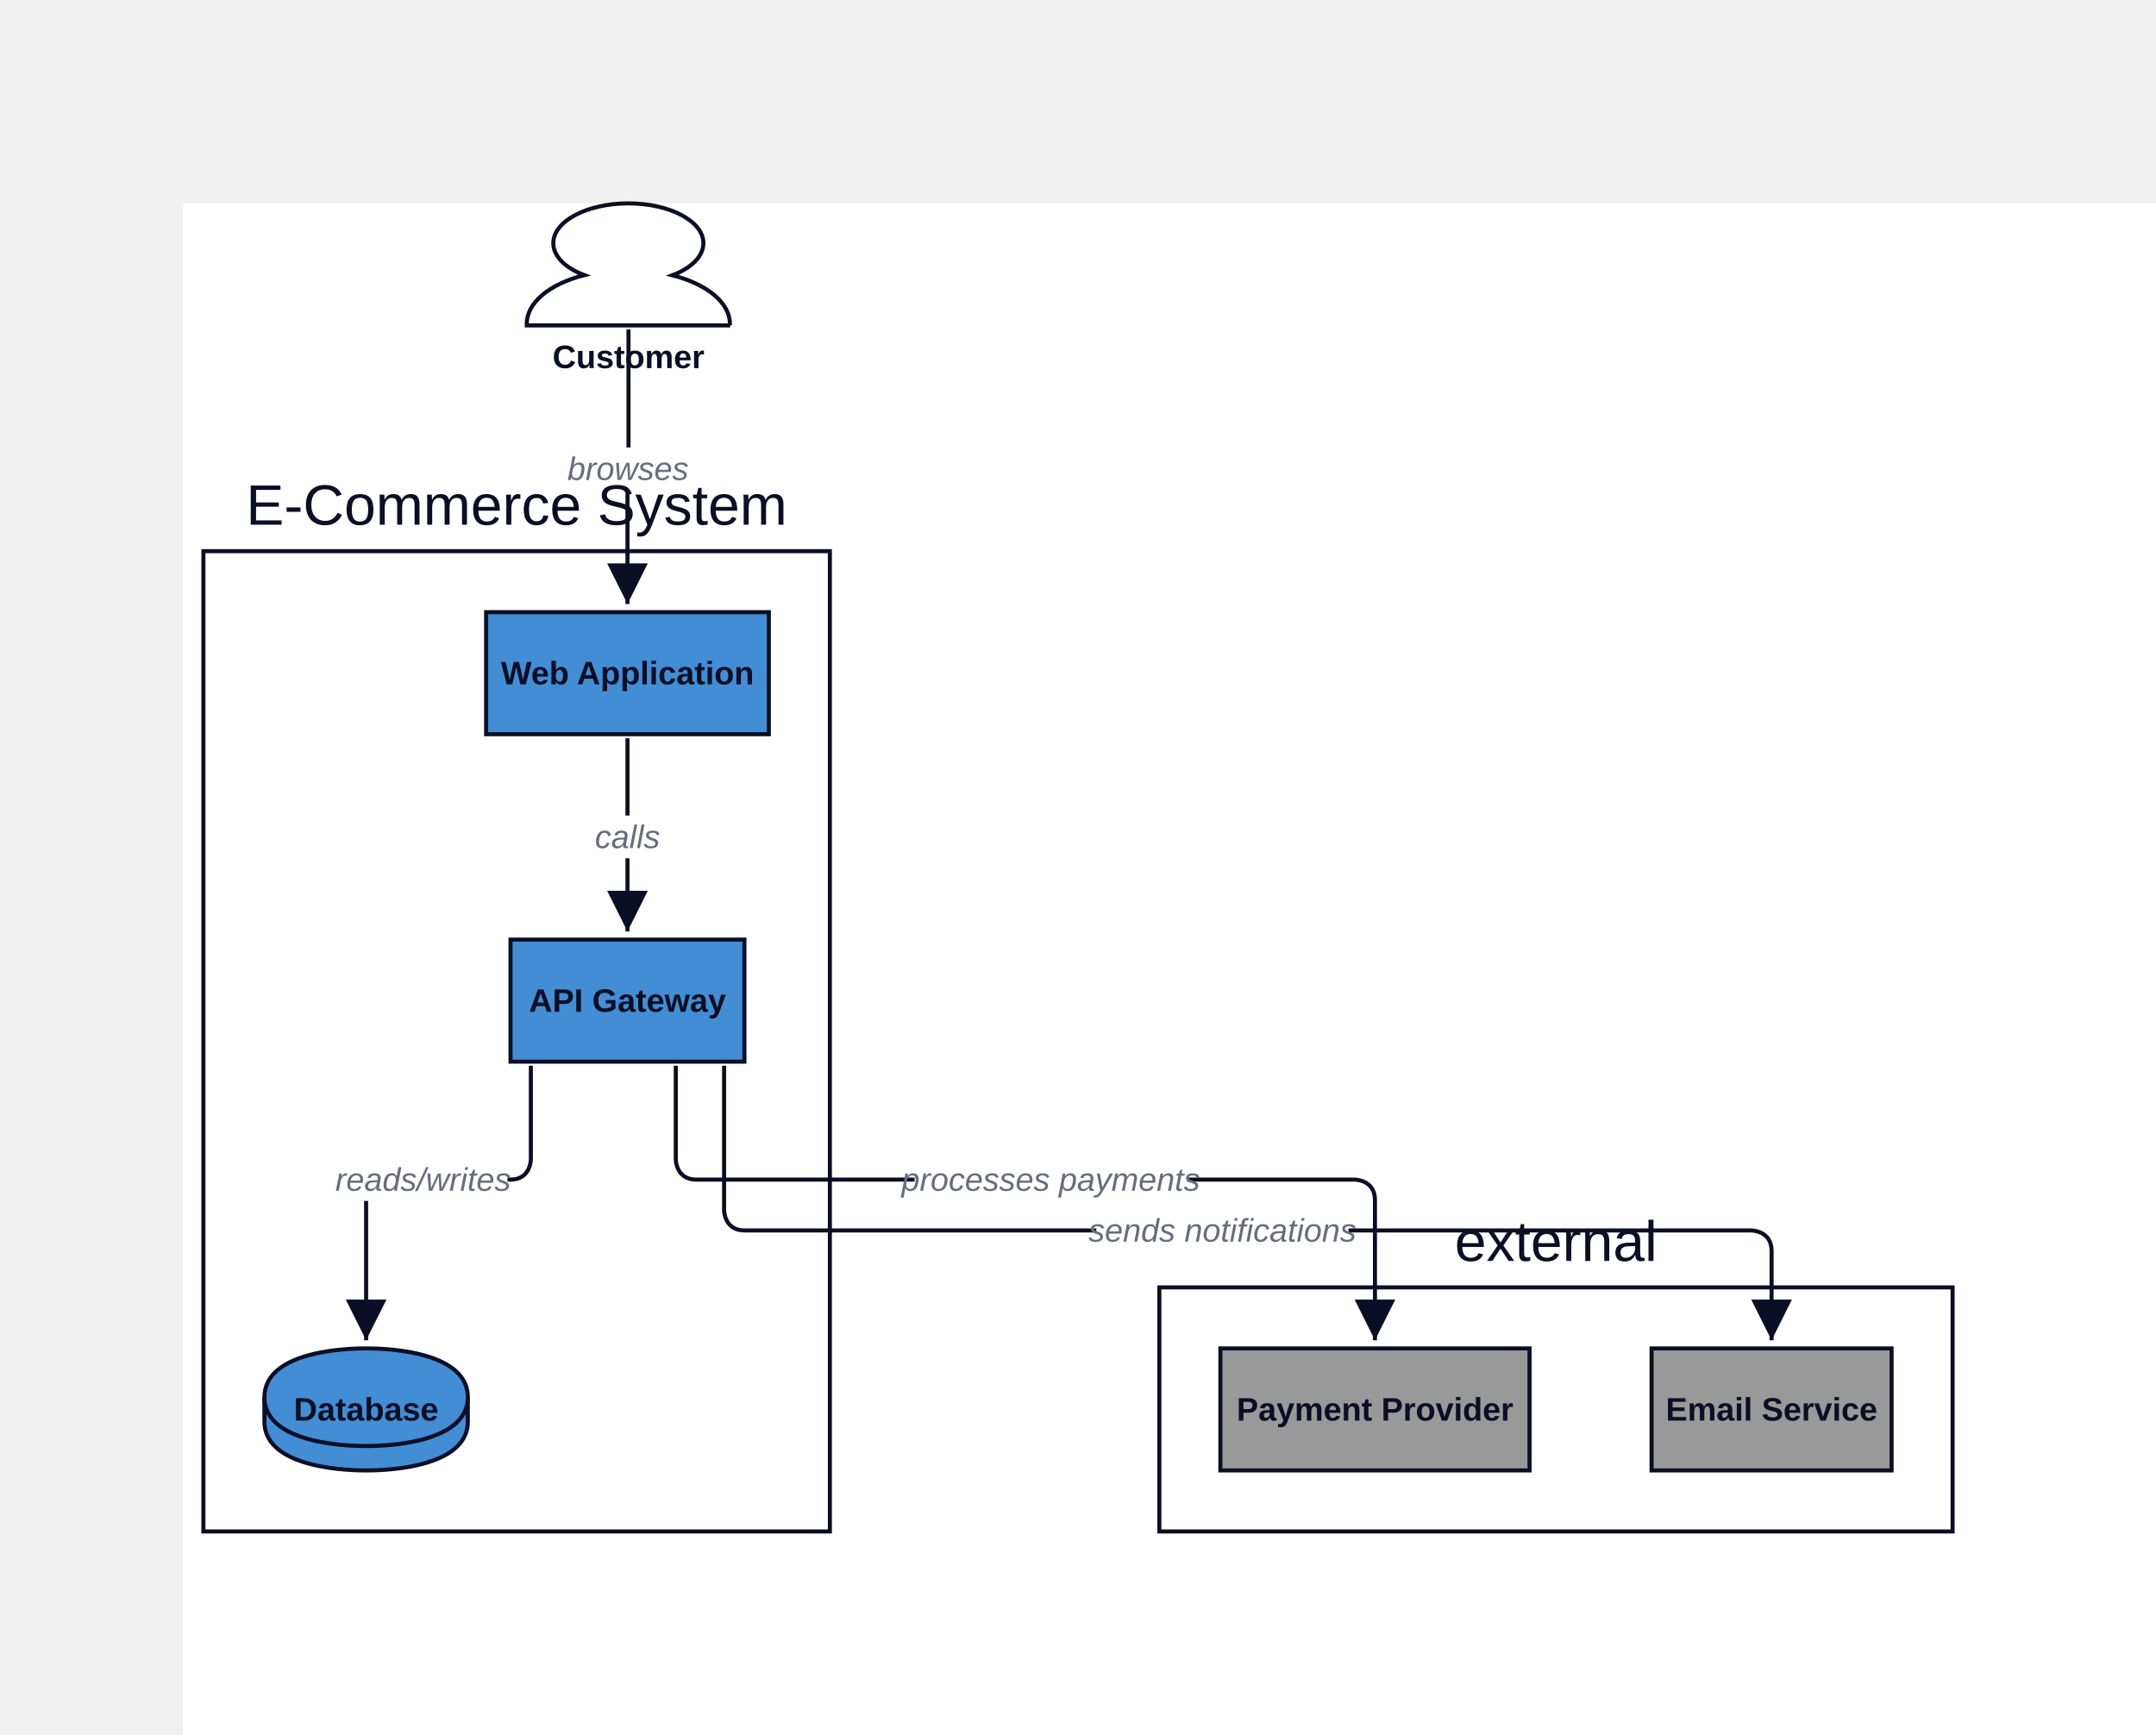
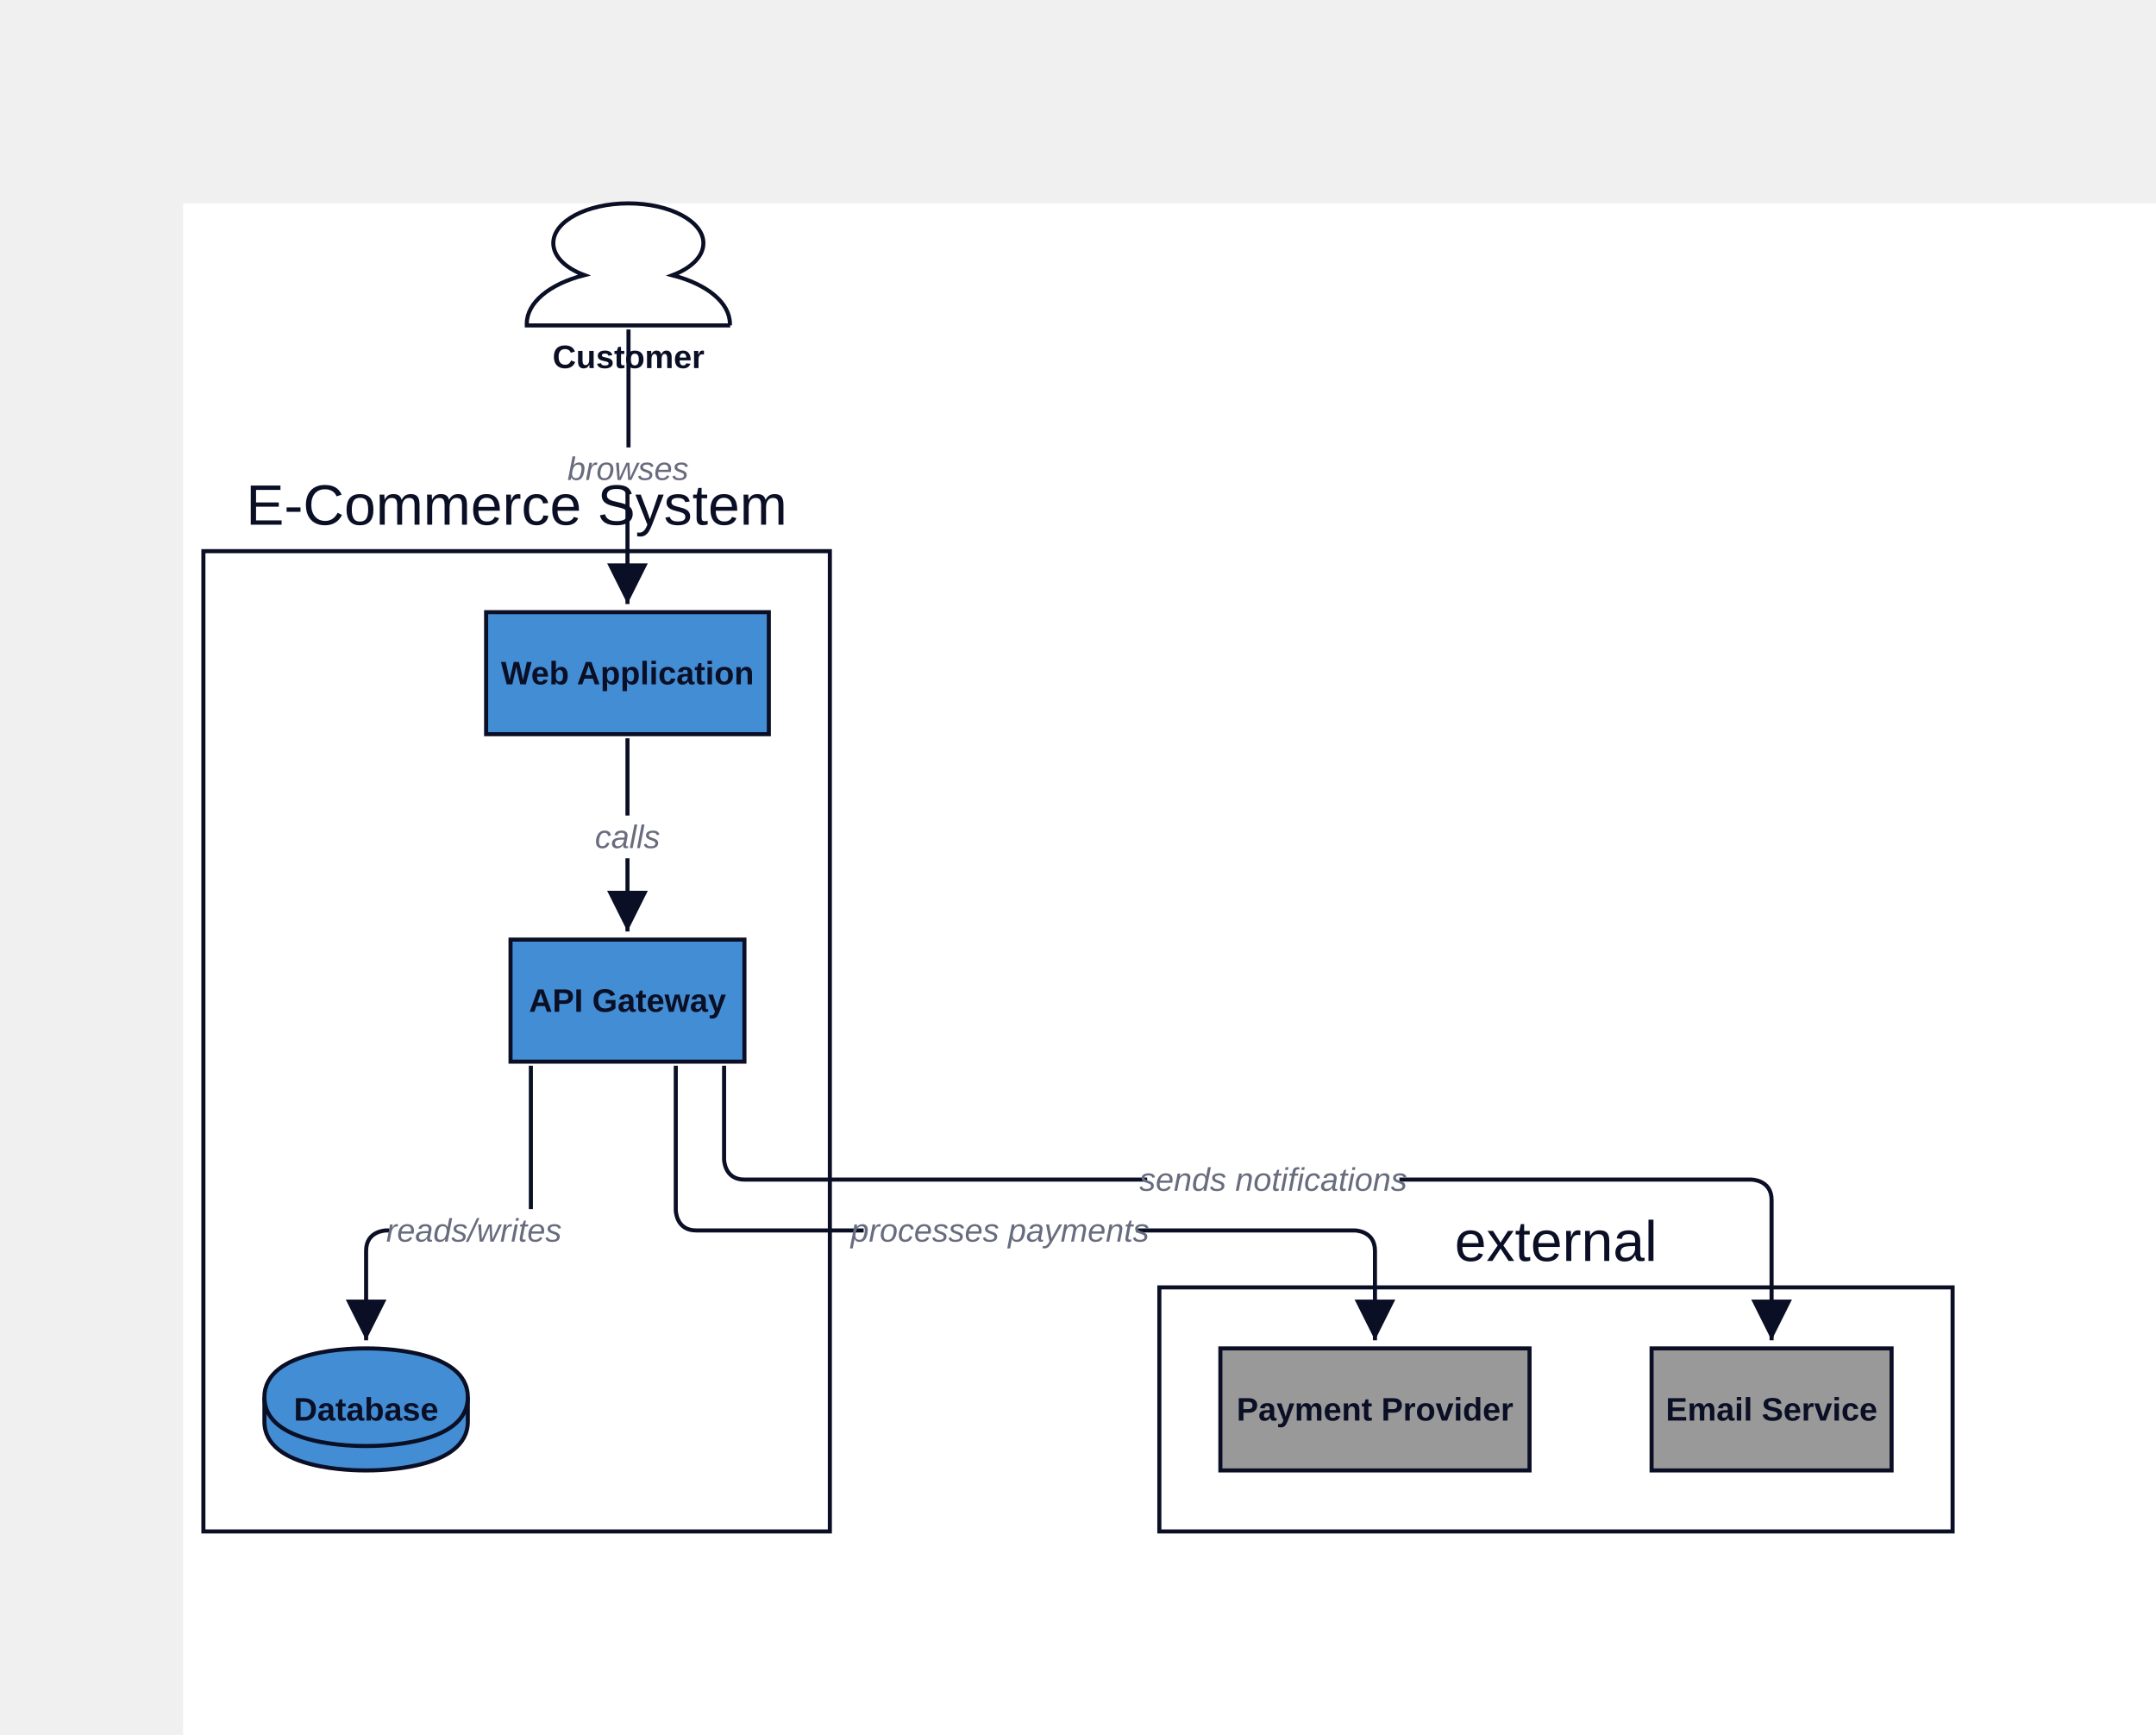
<svg xmlns="http://www.w3.org/2000/svg" width="1060" height="853" viewBox="-90 -100 1060 853" data-d2-version="0.1.0">
  <defs>
    <marker id="arrow-triangle" markerWidth="10" markerHeight="10" refX="10" refY="5" orient="auto" markerUnits="strokeWidth">
      <path d="M0,0 L10,5 L0,10 Z" fill="#0A0F25" />
    </marker>
    <marker id="arrow-triangle-reverse" markerWidth="10" markerHeight="10" refX="0" refY="5" orient="auto" markerUnits="strokeWidth">
      <path d="M10,0 L0,5 L10,10 Z" fill="#0A0F25" />
    </marker>
    <marker id="arrow-diamond" markerWidth="10" markerHeight="10" refX="10" refY="5" orient="auto" markerUnits="strokeWidth">
      <path d="M0,5 L5,0 L10,5 L5,10 Z" fill="#0A0F25" />
    </marker>
    <marker id="arrow-diamond-reverse" markerWidth="10" markerHeight="10" refX="0" refY="5" orient="auto" markerUnits="strokeWidth">
      <path d="M0,5 L5,0 L10,5 L5,10 Z" fill="#0A0F25" />
    </marker>
    <marker id="arrow-circle" markerWidth="10" markerHeight="10" refX="6" refY="5" orient="auto" markerUnits="strokeWidth">
      <circle cx="5" cy="5" r="4" fill="#0A0F25" />
    </marker>
    <marker id="arrow-circle-reverse" markerWidth="10" markerHeight="10" refX="4" refY="5" orient="auto" markerUnits="strokeWidth">
      <circle cx="5" cy="5" r="4" fill="#0A0F25" />
    </marker>
    <marker id="arrow-cf-one" markerWidth="10" markerHeight="10" refX="10" refY="5" orient="auto" markerUnits="strokeWidth">
      <line x1="10" y1="0" x2="10" y2="10" stroke="#0A0F25" stroke-width="2" />
    </marker>
    <marker id="arrow-cf-one-reverse" markerWidth="10" markerHeight="10" refX="0" refY="5" orient="auto" markerUnits="strokeWidth">
      <line x1="0" y1="0" x2="0" y2="10" stroke="#0A0F25" stroke-width="2" />
    </marker>
    <marker id="arrow-cf-many" markerWidth="10" markerHeight="10" refX="10" refY="5" orient="auto" markerUnits="strokeWidth">
      <path d="M0,5 L10,0 M0,5 L10,5 M0,5 L10,10" stroke="#0A0F25" stroke-width="2" fill="none" />
    </marker>
    <marker id="arrow-cf-many-reverse" markerWidth="10" markerHeight="10" refX="0" refY="5" orient="auto" markerUnits="strokeWidth">
      <path d="M10,5 L0,0 M10,5 L0,5 M10,5 L0,10" stroke="#0A0F25" stroke-width="2" fill="none" />
    </marker>
    <marker id="arrow-cf-one-required" markerWidth="10" markerHeight="10" refX="10" refY="5" orient="auto" markerUnits="strokeWidth">
      <line x1="10" y1="0" x2="10" y2="10" stroke="#0A0F25" stroke-width="2" />
      <line x1="7" y1="0" x2="7" y2="10" stroke="#0A0F25" stroke-width="2" />
    </marker>
    <marker id="arrow-cf-one-required-reverse" markerWidth="10" markerHeight="10" refX="0" refY="5" orient="auto" markerUnits="strokeWidth">
      <line x1="0" y1="0" x2="0" y2="10" stroke="#0A0F25" stroke-width="2" />
      <line x1="3" y1="0" x2="3" y2="10" stroke="#0A0F25" stroke-width="2" />
    </marker>
    <marker id="arrow-cf-many-required" markerWidth="10" markerHeight="10" refX="10" refY="5" orient="auto" markerUnits="strokeWidth">
      <path d="M0,5 L10,0 M0,5 L10,5 M0,5 L10,10" stroke="#0A0F25" stroke-width="2" fill="none" />
      <line x1="3" y1="0" x2="3" y2="10" stroke="#0A0F25" stroke-width="2" />
    </marker>
    <marker id="arrow-cf-many-required-reverse" markerWidth="10" markerHeight="10" refX="0" refY="5" orient="auto" markerUnits="strokeWidth">
      <path d="M10,5 L0,0 M10,5 L0,5 M10,5 L0,10" stroke="#0A0F25" stroke-width="2" fill="none" />
      <line x1="7" y1="0" x2="7" y2="10" stroke="#0A0F25" stroke-width="2" />
    </marker>
    <marker id="arrow-cf-one-optional" markerWidth="10" markerHeight="10" refX="10" refY="5" orient="auto" markerUnits="strokeWidth">
      <line x1="10" y1="0" x2="10" y2="10" stroke="#0A0F25" stroke-width="2" />
      <circle cx="7" cy="5" r="2" stroke="#0A0F25" stroke-width="2" fill="white" />
    </marker>
    <marker id="arrow-cf-one-optional-reverse" markerWidth="10" markerHeight="10" refX="0" refY="5" orient="auto" markerUnits="strokeWidth">
      <line x1="0" y1="0" x2="0" y2="10" stroke="#0A0F25" stroke-width="2" />
      <circle cx="3" cy="5" r="2" stroke="#0A0F25" stroke-width="2" fill="white" />
    </marker>
    <marker id="arrow-cf-many-optional" markerWidth="10" markerHeight="10" refX="10" refY="5" orient="auto" markerUnits="strokeWidth">
      <path d="M0,5 L10,0 M0,5 L10,5 M0,5 L10,10" stroke="#0A0F25" stroke-width="2" fill="none" />
      <circle cx="3" cy="5" r="2" stroke="#0A0F25" stroke-width="2" fill="white" />
    </marker>
    <marker id="arrow-cf-many-optional-reverse" markerWidth="10" markerHeight="10" refX="0" refY="5" orient="auto" markerUnits="strokeWidth">
      <path d="M10,5 L0,0 M10,5 L0,5 M10,5 L0,10" stroke="#0A0F25" stroke-width="2" fill="none" />
      <circle cx="7" cy="5" r="2" stroke="#0A0F25" stroke-width="2" fill="white" />
    </marker>
    <marker id="arrow-line" markerWidth="10" markerHeight="10" refX="10" refY="5" orient="auto" markerUnits="strokeWidth">
      <line x1="10" y1="0" x2="10" y2="10" stroke="#0A0F25" stroke-width="2" />
    </marker>
    <marker id="arrow-line-reverse" markerWidth="10" markerHeight="10" refX="0" refY="5" orient="auto" markerUnits="strokeWidth">
      <line x1="0" y1="0" x2="0" y2="10" stroke="#0A0F25" stroke-width="2" />
    </marker>
    <marker id="arrow-open" markerWidth="10" markerHeight="10" refX="10" refY="5" orient="auto" markerUnits="strokeWidth">
      <path d="M0,0 L10,5 L0,10" stroke="#0A0F25" stroke-width="2" fill="none" />
    </marker>
    <marker id="arrow-open-reverse" markerWidth="10" markerHeight="10" refX="0" refY="5" orient="auto" markerUnits="strokeWidth">
      <path d="M10,0 L0,5 L10,10" stroke="#0A0F25" stroke-width="2" fill="none" />
    </marker>
    <marker id="arrow" markerWidth="10" markerHeight="10" refX="10" refY="5" orient="auto" markerUnits="strokeWidth">
      <path d="M0,0 L10,5 L0,10 Z" fill="#0A0F25" />
    </marker>
    <marker id="arrow-reverse" markerWidth="10" markerHeight="10" refX="0" refY="5" orient="auto" markerUnits="strokeWidth">
      <path d="M10,0 L0,5 L10,10 Z" fill="#0A0F25" />
    </marker>
  </defs>
  <rect width="100%" height="100%" fill="#FFFFFF" />
  <g id="base-layer">
    <path d="M 269 60 H 169 v -0.853 c 0 -10.233 10.981 -19.457 28.258 -23.876 C 187.741 31.705 182.031 25.891 182.031 19.535 C 182.031 8.76 198.575 0 218.927 0 c 20.351 0 36.896 8.76 36.896 19.535 c 0 6.357 -5.564 12.093 -15.227 15.814 c 17.277 4.419 28.258 13.643 28.258 23.876 v 0.775 Z" fill="#FFFFFF" stroke="#0A0F25" stroke-width="2" />
    <rect x="10" y="171" width="308" height="482" fill="#FFFFFF" stroke="#0A0F25" stroke-width="2" rx="0" ry="0" />
    <rect x="480" y="533" width="390" height="120" fill="#FFFFFF" stroke="#0A0F25" stroke-width="2" rx="0" ry="0" />
    <rect x="161" y="362" width="115" height="60" fill="#438DD5" stroke="#0A0F25" stroke-width="2" rx="0" ry="0" />
    <path d="M 40 587 C 40 563 85 563 90 563 C 95 563 140 563 140 587 L 140 599 C 140 623 95 623 90 623 C 85 623 40 623 40 599 L 40 587 Z" fill="#438DD5" stroke="#0A0F25" stroke-width="2" />
    <ellipse cx="90" cy="587" rx="50" ry="24" fill="none" stroke="none" stroke-width="0" />
    <path d="M 40 587 C 40 611 85 611 90 611 C 95 611 140 611 140 587" fill="none" stroke="#0A0F25" stroke-width="2" />
    <rect x="149" y="201" width="139" height="60" fill="#438DD5" stroke="#0A0F25" stroke-width="2" rx="0" ry="0" />
    <rect x="510" y="563" width="152" height="60" fill="#999999" stroke="#0A0F25" stroke-width="2" rx="0" ry="0" />
    <rect x="722" y="563" width="118" height="60" fill="#999999" stroke="#0A0F25" stroke-width="2" rx="0" ry="0" />
    <path d="M 219 62 C 219 89.4 219 103.1 219 130.5 C 218.8 130.5 218.7 130.5 218.5 130.5 C 218.5 157.1 218.5 170.4 218.5 197" fill="none" stroke="#0A0F25" stroke-width="2" marker-end="url(#arrow-triangle)" />
    <rect x="191.25" y="120" width="55" height="21" fill="#FFFFFF" stroke="none" stroke-width="1" rx="3" ry="3" />
    <text x="218.75" y="136" text-anchor="middle" dominant-baseline="alphabetic" font-family="Arial, sans-serif" font-size="16" style="fill: #676C7E; font-style: italic">browses</text>
    <path d="M 218.5 263 C 218.5 301 218.5 320 218.5 358" fill="none" stroke="#0A0F25" stroke-width="2" marker-end="url(#arrow-triangle)" />
    <rect x="203" y="301" width="31" height="21" fill="#FFFFFF" stroke="none" stroke-width="1" rx="3" ry="3" />
    <text x="218.5" y="317" text-anchor="middle" dominant-baseline="alphabetic" font-family="Arial, sans-serif" font-size="16" style="fill: #676C7E; font-style: italic">calls</text>
-     <path d="M 171 424 C 171 442.4 171 451.6 171 470 C 171 470 171 480 161 480 C 136.6 480 124.4 480 100 480 C 100 480 90 480 90 490 C 90 517.6 90 531.4 90 559" fill="none" stroke="#0A0F25" stroke-width="2" marker-end="url(#arrow-triangle)" />
-     <rect x="76.5" y="469.5" width="83" height="21" fill="#FFFFFF" stroke="none" stroke-width="1" rx="3" ry="3" />
-     <text x="118" y="485.5" text-anchor="middle" dominant-baseline="alphabetic" font-family="Arial, sans-serif" font-size="16" style="fill: #676C7E; font-style: italic">reads/writes</text>
-     <path d="M 242.25 424 C 242.25 442.4 242.25 451.6 242.25 470 C 242.25 470 242.25 480 252.25 480 C 381.75 480 446.5 480 576 480 C 576 480 586 480 586 490 C 586 517.6 586 531.4 586 559" fill="none" stroke="#0A0F25" stroke-width="2" marker-end="url(#arrow-triangle)" />
-     <rect x="359.625" y="469.5" width="134" height="21" fill="#FFFFFF" stroke="none" stroke-width="1" rx="3" ry="3" />
-     <text x="426.625" y="485.5" text-anchor="middle" dominant-baseline="alphabetic" font-family="Arial, sans-serif" font-size="16" style="fill: #676C7E; font-style: italic">processes payments</text>
-     <path d="M 266 424 C 266 452.4 266 466.6 266 495 C 266 495 266 505 276 505 C 474 505 573 505 771 505 C 771 505 781 505 781 515 C 781 532.6 781 541.4 781 559" fill="none" stroke="#0A0F25" stroke-width="2" marker-end="url(#arrow-triangle)" />
-     <rect x="449" y="494.5" width="124" height="21" fill="#FFFFFF" stroke="none" stroke-width="1" rx="3" ry="3" />
-     <text x="511" y="510.5" text-anchor="middle" dominant-baseline="alphabetic" font-family="Arial, sans-serif" font-size="16" style="fill: #676C7E; font-style: italic">sends notifications</text>
+     <path d="M 171 424 C 171 452.4 171 466.6 171 495 C 171 495 171 505 161 505 C 136.6 505 124.4 505 100 505 C 100 505 90 505 90 515 C 90 532.6 90 541.4 90 559" fill="none" stroke="#0A0F25" stroke-width="2" marker-end="url(#arrow-triangle)" />
+     <rect x="101.5" y="494.5" width="83" height="21" fill="#FFFFFF" stroke="none" stroke-width="1" rx="3" ry="3" />
+     <text x="143" y="510.5" text-anchor="middle" dominant-baseline="alphabetic" font-family="Arial, sans-serif" font-size="16" style="fill: #676C7E; font-style: italic">reads/writes</text>
+     <path d="M 242.25 424 C 242.25 452.4 242.25 466.6 242.25 495 C 242.25 495 242.25 505 252.25 505 C 381.75 505 446.5 505 576 505 C 576 505 586 505 586 515 C 586 532.6 586 541.4 586 559" fill="none" stroke="#0A0F25" stroke-width="2" marker-end="url(#arrow-triangle)" />
+     <rect x="334.625" y="494.5" width="134" height="21" fill="#FFFFFF" stroke="none" stroke-width="1" rx="3" ry="3" />
+     <text x="401.625" y="510.5" text-anchor="middle" dominant-baseline="alphabetic" font-family="Arial, sans-serif" font-size="16" style="fill: #676C7E; font-style: italic">processes payments</text>
+     <path d="M 266 424 C 266 442.4 266 451.6 266 470 C 266 470 266 480 276 480 C 474 480 573 480 771 480 C 771 480 781 480 781 490 C 781 517.6 781 531.4 781 559" fill="none" stroke="#0A0F25" stroke-width="2" marker-end="url(#arrow-triangle)" />
+     <rect x="474" y="469.5" width="124" height="21" fill="#FFFFFF" stroke="none" stroke-width="1" rx="3" ry="3" />
+     <text x="536" y="485.5" text-anchor="middle" dominant-baseline="alphabetic" font-family="Arial, sans-serif" font-size="16" style="fill: #676C7E; font-style: italic">sends notifications</text>
    <text x="219" y="81" text-anchor="middle" dominant-baseline="alphabetic" font-family="Arial, sans-serif" font-size="16" style="fill: #0A0F25; font-weight: 700">Customer</text>
    <text x="164" y="158" text-anchor="middle" dominant-baseline="alphabetic" font-family="Arial, sans-serif" font-size="28" style="fill: #0A0F25">E-Commerce System</text>
    <text x="675" y="520" text-anchor="middle" dominant-baseline="alphabetic" font-family="Arial, sans-serif" font-size="28" style="fill: #0A0F25">external</text>
    <text x="218.5" y="397.5" text-anchor="middle" dominant-baseline="alphabetic" font-family="Arial, sans-serif" font-size="16" style="fill: #0A0F25; font-weight: 700">API Gateway</text>
    <text x="90" y="598.5" text-anchor="middle" dominant-baseline="alphabetic" font-family="Arial, sans-serif" font-size="16" style="fill: #0A0F25; font-weight: 700">Database</text>
    <text x="218.5" y="236.5" text-anchor="middle" dominant-baseline="alphabetic" font-family="Arial, sans-serif" font-size="16" style="fill: #0A0F25; font-weight: 700">Web Application</text>
    <text x="586" y="598.5" text-anchor="middle" dominant-baseline="alphabetic" font-family="Arial, sans-serif" font-size="16" style="fill: #0A0F25; font-weight: 700">Payment Provider</text>
    <text x="781" y="598.5" text-anchor="middle" dominant-baseline="alphabetic" font-family="Arial, sans-serif" font-size="16" style="fill: #0A0F25; font-weight: 700">Email Service</text>
  </g>
</svg>
